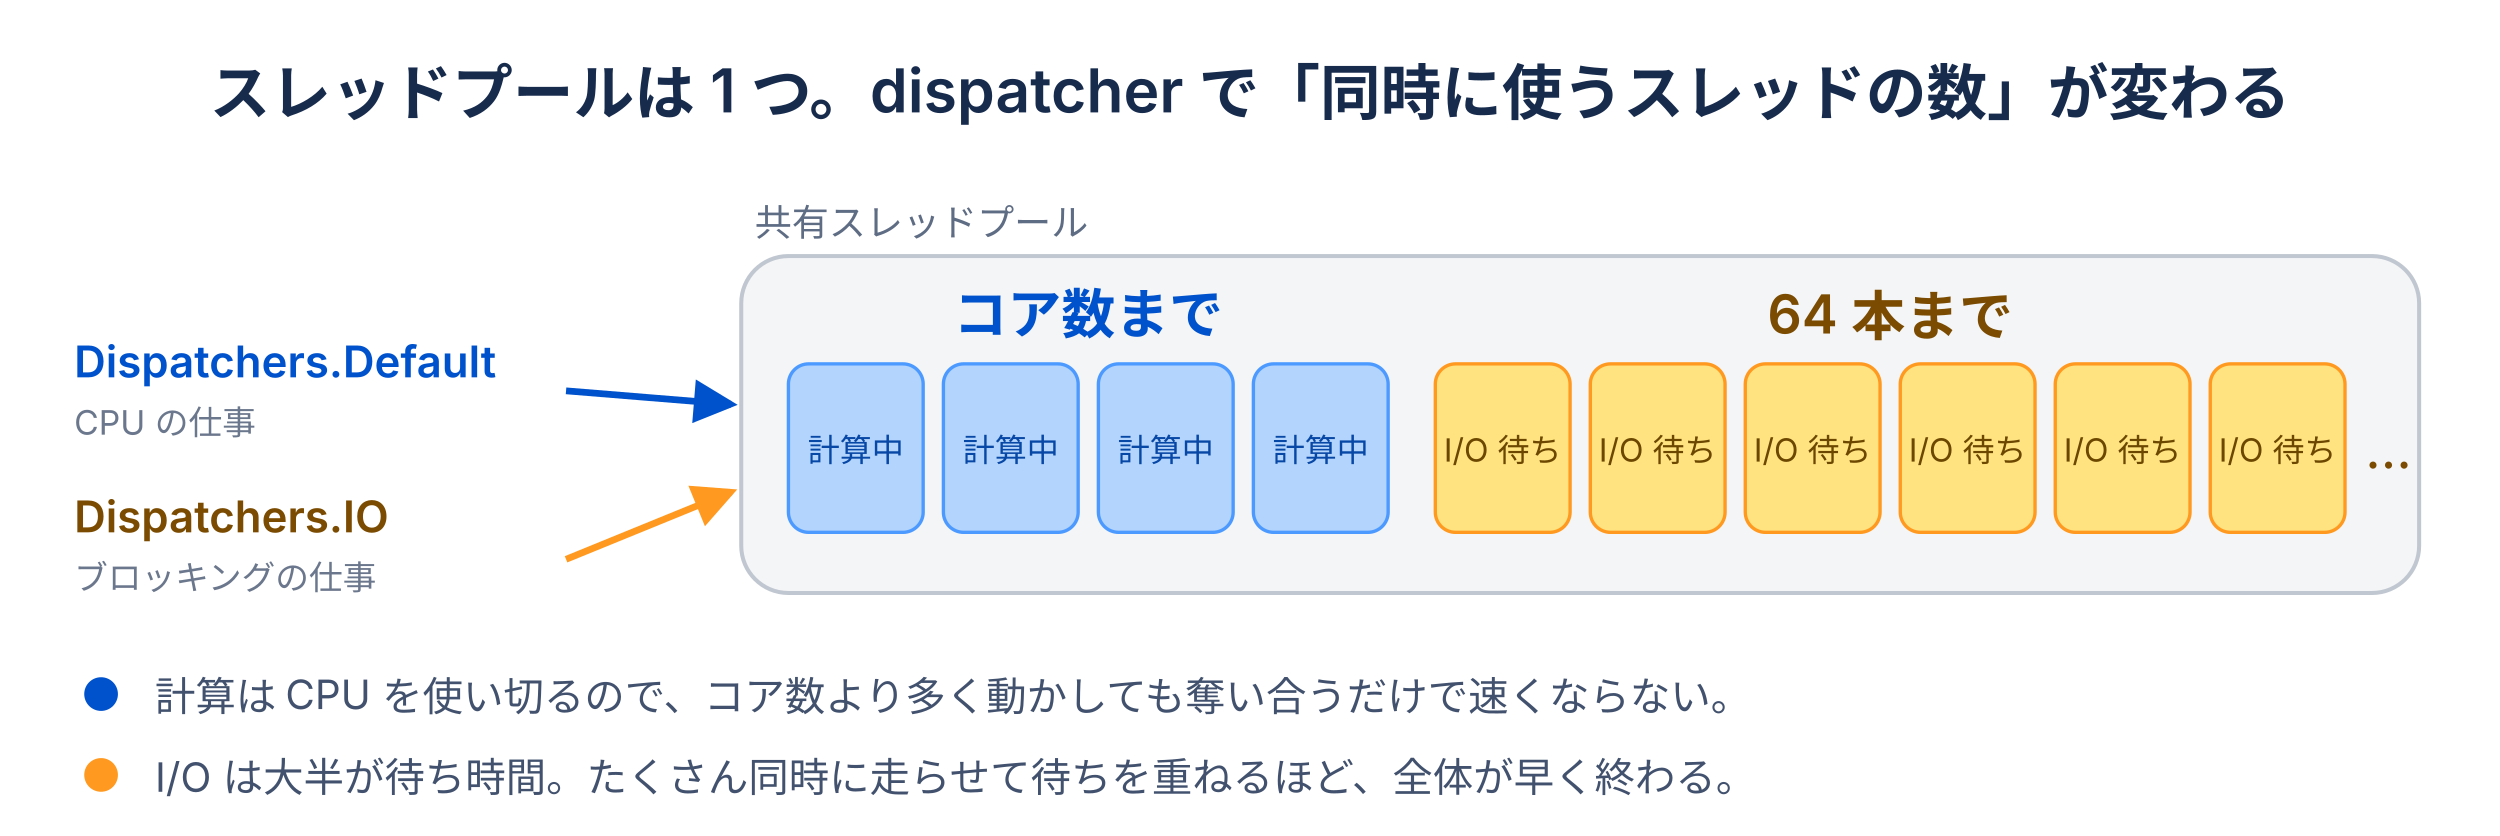
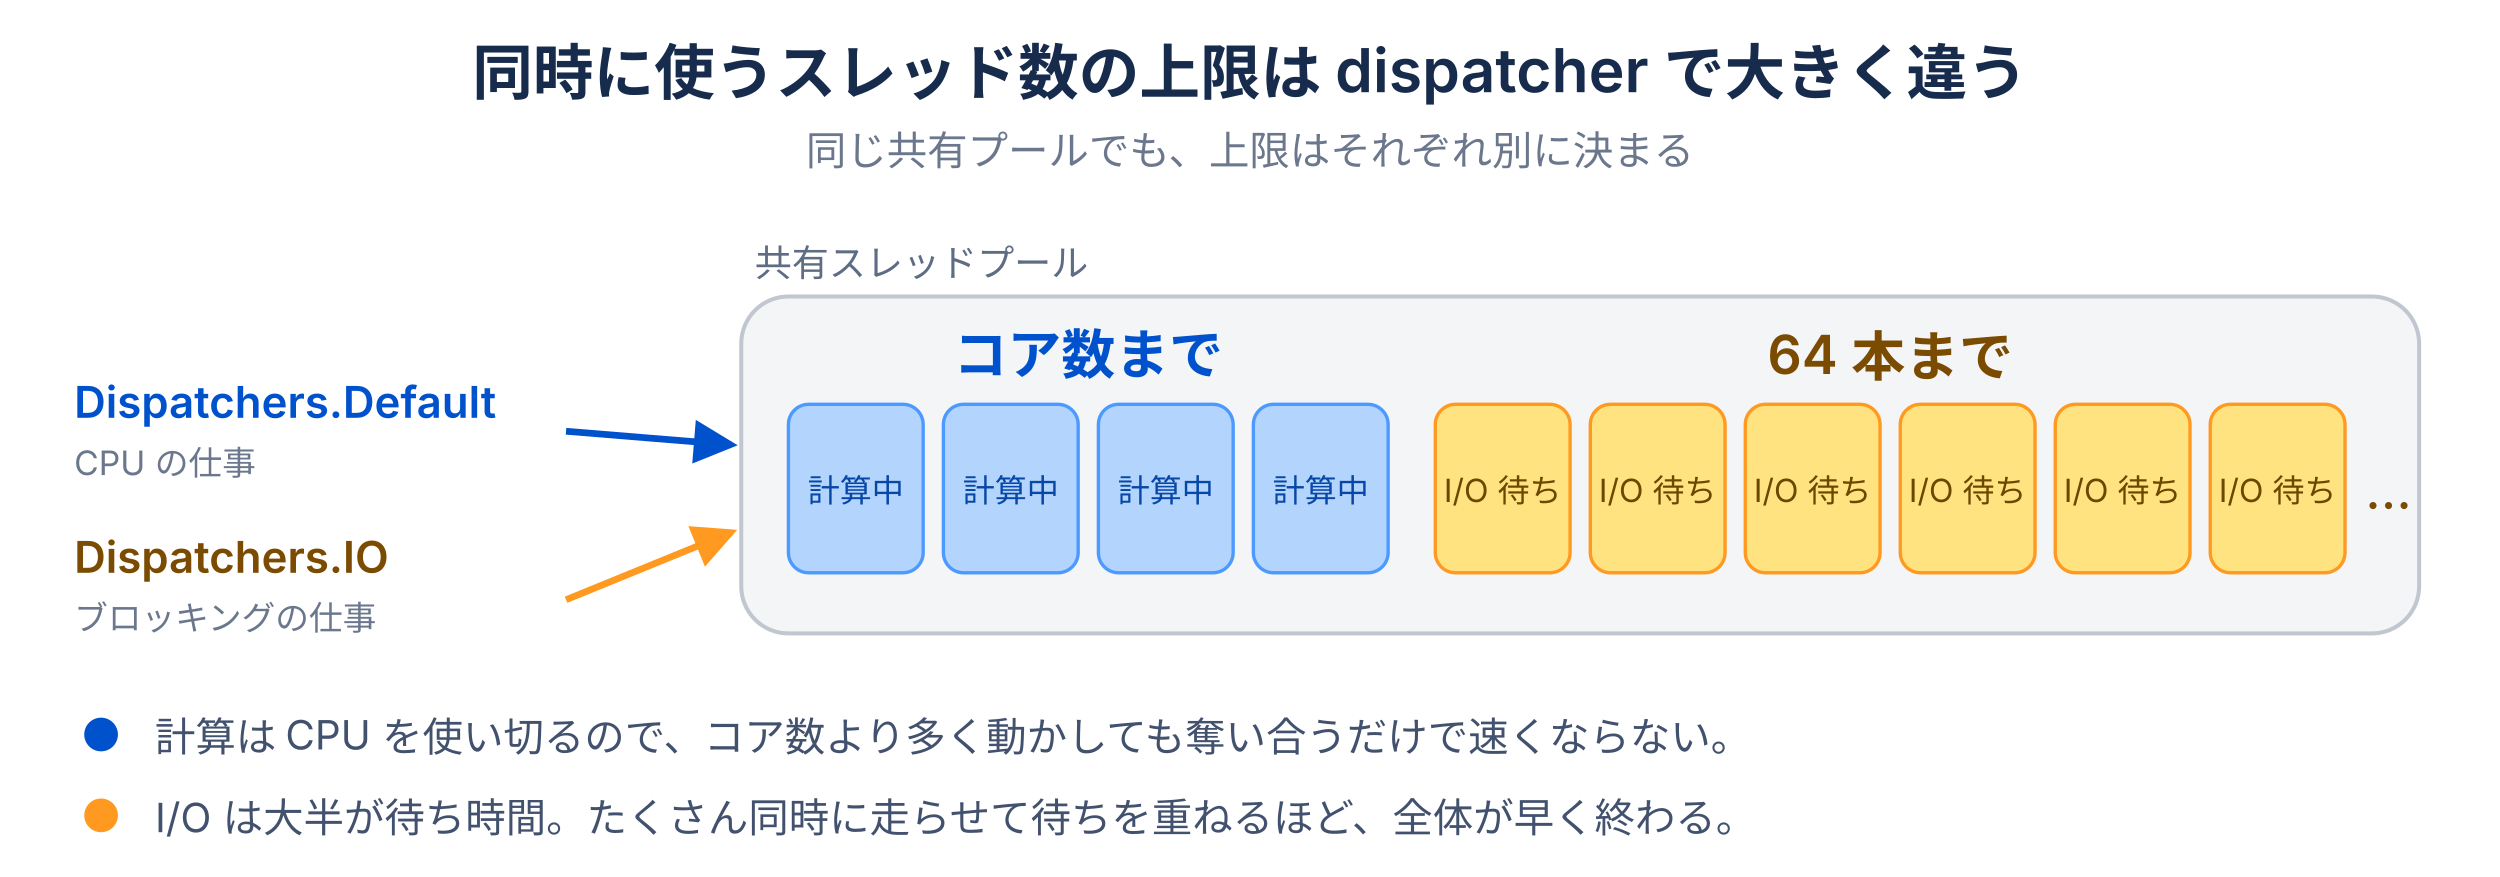
- <svg xmlns="http://www.w3.org/2000/svg" width="742" height="248" viewBox="0 0 742 248" font-family="-apple-system, BlinkMacSystemFont, &quot;Hiragino Kaku Gothic ProN&quot;, &quot;Hiragino Sans&quot;, &quot;Noto Sans JP&quot;, Meiryo, sans-serif">
+ <svg xmlns="http://www.w3.org/2000/svg" width="742" height="260" viewBox="0 0 742 260" font-family="-apple-system, BlinkMacSystemFont, &quot;Hiragino Kaku Gothic ProN&quot;, &quot;Hiragino Sans&quot;, &quot;Noto Sans JP&quot;, Meiryo, sans-serif">
  <defs>
    <marker id="abd" viewBox="0 0 10 10" refX="8.5" refY="5" markerWidth="6.5" markerHeight="6.5" orient="auto-start-reverse">
      <path d="M0,0 L10,5 L0,10 z" fill="#0052CC" />
    </marker>
    <marker id="aio" viewBox="0 0 10 10" refX="8.5" refY="5" markerWidth="6.5" markerHeight="6.5" orient="auto-start-reverse">
      <path d="M0,0 L10,5 L0,10 z" fill="#FF991F" />
    </marker>
  </defs>
-   <text x="371" y="34" text-anchor="middle" fill="#172B4D" font-size="18" font-weight="600">スレッドプールは 1 つ。dispatcher で「同時に使うスレッドの数」が変わる</text>
-   <text x="22" y="112" text-anchor="start" fill="#0052CC" font-size="13" font-weight="600">Dispatchers.Default</text>
-   <text x="22" y="129" text-anchor="start" fill="#6B778C" font-size="10">CPU の仕事</text>
-   <text x="22" y="158" text-anchor="start" fill="#7A4B00" font-size="13" font-weight="600">Dispatchers.IO</text>
-   <text x="22" y="175" text-anchor="start" fill="#6B778C" font-size="10">ブロッキングの仕事</text>
-   <line x1="168" y1="116" x2="217" y2="120" stroke="#0052CC" stroke-width="2" marker-end="url(#abd)" />
-   <line x1="168" y1="166" x2="217" y2="146" stroke="#FF991F" stroke-width="2" marker-end="url(#aio)" />
-   <rect x="220" y="76" width="498" height="100" rx="14" fill="#F4F5F7" stroke="#C1C7D0" stroke-width="1.2" />
-   <text x="224" y="70" text-anchor="start" fill="#5E6C84" font-size="11">共有スレッドプール</text>
-   <text x="323" y="99" text-anchor="middle" fill="#0052CC" font-size="16" font-weight="600">コア数まで</text>
-   <text x="561" y="99" text-anchor="middle" fill="#7A4B00" font-size="16" font-weight="600">64 本まで</text>
+   <text x="371" y="28" text-anchor="middle" fill="#172B4D" font-size="18" font-weight="600">同時に使うスレッド数の上限は dispatcher で大きく違う</text>
+   <text x="371" y="49" text-anchor="middle" fill="#6B778C" font-size="12">同じ共有プールでも、上限はそれぞれ別に決まる</text>
+   <text x="22" y="124" text-anchor="start" fill="#0052CC" font-size="13" font-weight="600">Dispatchers.Default</text>
+   <text x="22" y="141" text-anchor="start" fill="#6B778C" font-size="10">CPU の仕事</text>
+   <text x="22" y="170" text-anchor="start" fill="#7A4B00" font-size="13" font-weight="600">Dispatchers.IO</text>
+   <text x="22" y="187" text-anchor="start" fill="#6B778C" font-size="10">ブロッキングの仕事</text>
+   <line x1="168" y1="128" x2="217" y2="132" stroke="#0052CC" stroke-width="2" marker-end="url(#abd)" />
+   <line x1="168" y1="178" x2="217" y2="158" stroke="#FF991F" stroke-width="2" marker-end="url(#aio)" />
+   <rect x="220" y="88" width="498" height="100" rx="14" fill="#F4F5F7" stroke="#C1C7D0" stroke-width="1.2" />
+   <text x="224" y="82" text-anchor="start" fill="#5E6C84" font-size="11">共有スレッドプール</text>
+   <text x="323" y="111" text-anchor="middle" fill="#0052CC" font-size="16" font-weight="600">コア数まで</text>
+   <text x="561" y="111" text-anchor="middle" fill="#7A4B00" font-size="16" font-weight="600">64 本まで</text>
  <g font-size="9.5">
-     <rect x="234" y="108" width="40" height="50" rx="6" fill="#B3D4FC" stroke="#4C9AFF" stroke-width="1" />
-     <text x="254" y="137" text-anchor="middle" fill="#0747A6">計算中</text>
-     <rect x="280" y="108" width="40" height="50" rx="6" fill="#B3D4FC" stroke="#4C9AFF" stroke-width="1" />
-     <text x="300" y="137" text-anchor="middle" fill="#0747A6">計算中</text>
-     <rect x="326" y="108" width="40" height="50" rx="6" fill="#B3D4FC" stroke="#4C9AFF" stroke-width="1" />
-     <text x="346" y="137" text-anchor="middle" fill="#0747A6">計算中</text>
-     <rect x="372" y="108" width="40" height="50" rx="6" fill="#B3D4FC" stroke="#4C9AFF" stroke-width="1" />
-     <text x="392" y="137" text-anchor="middle" fill="#0747A6">計算中</text>
-     <rect x="426" y="108" width="40" height="50" rx="6" fill="#FFE380" stroke="#FF991F" stroke-width="1" />
-     <text x="446" y="137" text-anchor="middle" fill="#6B4700">I/O 待ち</text>
-     <rect x="472" y="108" width="40" height="50" rx="6" fill="#FFE380" stroke="#FF991F" stroke-width="1" />
-     <text x="492" y="137" text-anchor="middle" fill="#6B4700">I/O 待ち</text>
-     <rect x="518" y="108" width="40" height="50" rx="6" fill="#FFE380" stroke="#FF991F" stroke-width="1" />
-     <text x="538" y="137" text-anchor="middle" fill="#6B4700">I/O 待ち</text>
-     <rect x="564" y="108" width="40" height="50" rx="6" fill="#FFE380" stroke="#FF991F" stroke-width="1" />
-     <text x="584" y="137" text-anchor="middle" fill="#6B4700">I/O 待ち</text>
-     <rect x="610" y="108" width="40" height="50" rx="6" fill="#FFE380" stroke="#FF991F" stroke-width="1" />
-     <text x="630" y="137" text-anchor="middle" fill="#6B4700">I/O 待ち</text>
-     <rect x="656" y="108" width="40" height="50" rx="6" fill="#FFE380" stroke="#FF991F" stroke-width="1" />
-     <text x="676" y="137" text-anchor="middle" fill="#6B4700">I/O 待ち</text>
+     <rect x="234" y="120" width="40" height="50" rx="6" fill="#B3D4FC" stroke="#4C9AFF" stroke-width="1" />
+     <text x="254" y="149" text-anchor="middle" fill="#0747A6">計算中</text>
+     <rect x="280" y="120" width="40" height="50" rx="6" fill="#B3D4FC" stroke="#4C9AFF" stroke-width="1" />
+     <text x="300" y="149" text-anchor="middle" fill="#0747A6">計算中</text>
+     <rect x="326" y="120" width="40" height="50" rx="6" fill="#B3D4FC" stroke="#4C9AFF" stroke-width="1" />
+     <text x="346" y="149" text-anchor="middle" fill="#0747A6">計算中</text>
+     <rect x="372" y="120" width="40" height="50" rx="6" fill="#B3D4FC" stroke="#4C9AFF" stroke-width="1" />
+     <text x="392" y="149" text-anchor="middle" fill="#0747A6">計算中</text>
+     <rect x="426" y="120" width="40" height="50" rx="6" fill="#FFE380" stroke="#FF991F" stroke-width="1" />
+     <text x="446" y="149" text-anchor="middle" fill="#6B4700">I/O 待ち</text>
+     <rect x="472" y="120" width="40" height="50" rx="6" fill="#FFE380" stroke="#FF991F" stroke-width="1" />
+     <text x="492" y="149" text-anchor="middle" fill="#6B4700">I/O 待ち</text>
+     <rect x="518" y="120" width="40" height="50" rx="6" fill="#FFE380" stroke="#FF991F" stroke-width="1" />
+     <text x="538" y="149" text-anchor="middle" fill="#6B4700">I/O 待ち</text>
+     <rect x="564" y="120" width="40" height="50" rx="6" fill="#FFE380" stroke="#FF991F" stroke-width="1" />
+     <text x="584" y="149" text-anchor="middle" fill="#6B4700">I/O 待ち</text>
+     <rect x="610" y="120" width="40" height="50" rx="6" fill="#FFE380" stroke="#FF991F" stroke-width="1" />
+     <text x="630" y="149" text-anchor="middle" fill="#6B4700">I/O 待ち</text>
+     <rect x="656" y="120" width="40" height="50" rx="6" fill="#FFE380" stroke="#FF991F" stroke-width="1" />
+     <text x="676" y="149" text-anchor="middle" fill="#6B4700">I/O 待ち</text>
  </g>
-   <text x="702" y="139" text-anchor="start" fill="#7A4B00" font-size="16">…</text>
-   <circle cx="30" cy="206" r="5" fill="#0052CC" />
-   <text x="46" y="211" text-anchor="start" fill="#42526E" font-size="12">計算は CPU を使い切るので、コア数より多く動かしても奪い合うだけで速くならない。</text>
-   <circle cx="30" cy="230" r="5" fill="#FF991F" />
-   <text x="46" y="235" text-anchor="start" fill="#42526E" font-size="12">I/O は大半が待ち時間。たくさん同時に走らせて待ちを重ねるほど、全体が早く終わる。</text>
+   <text x="702" y="151" text-anchor="start" fill="#7A4B00" font-size="16">…</text>
+   <circle cx="30" cy="218" r="5" fill="#0052CC" />
+   <text x="46" y="223" text-anchor="start" fill="#42526E" font-size="12">計算は CPU を使い切るので、コア数より多く動かしても奪い合うだけで速くならない。</text>
+   <circle cx="30" cy="242" r="5" fill="#FF991F" />
+   <text x="46" y="247" text-anchor="start" fill="#42526E" font-size="12">I/O は大半が待ち時間。たくさん同時に走らせて待ちを重ねるほど、全体が早く終わる。</text>
</svg>
